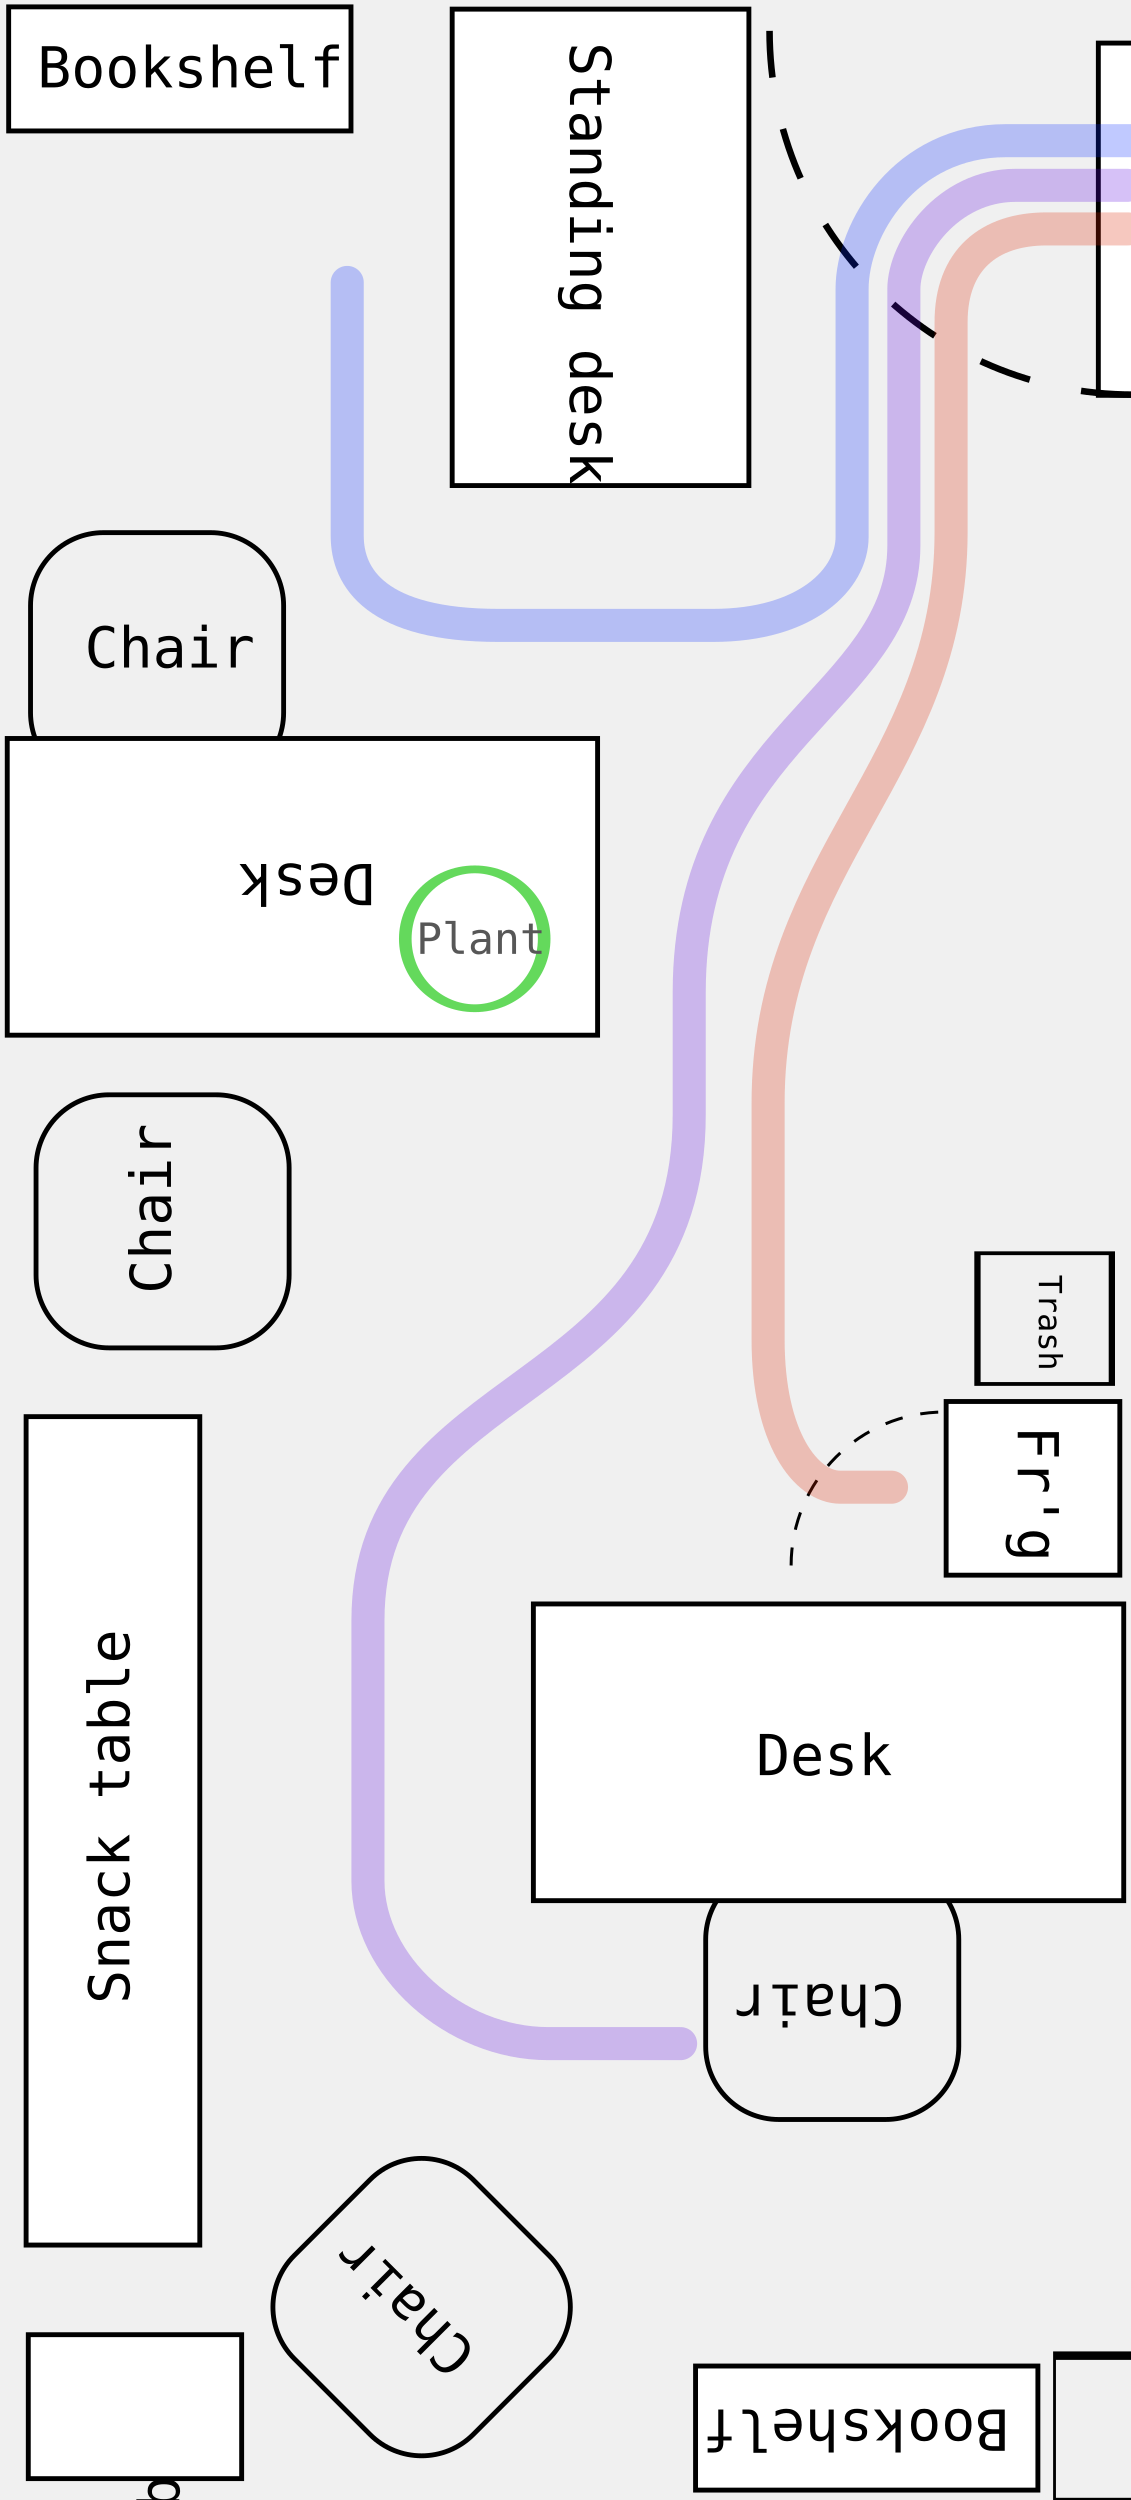
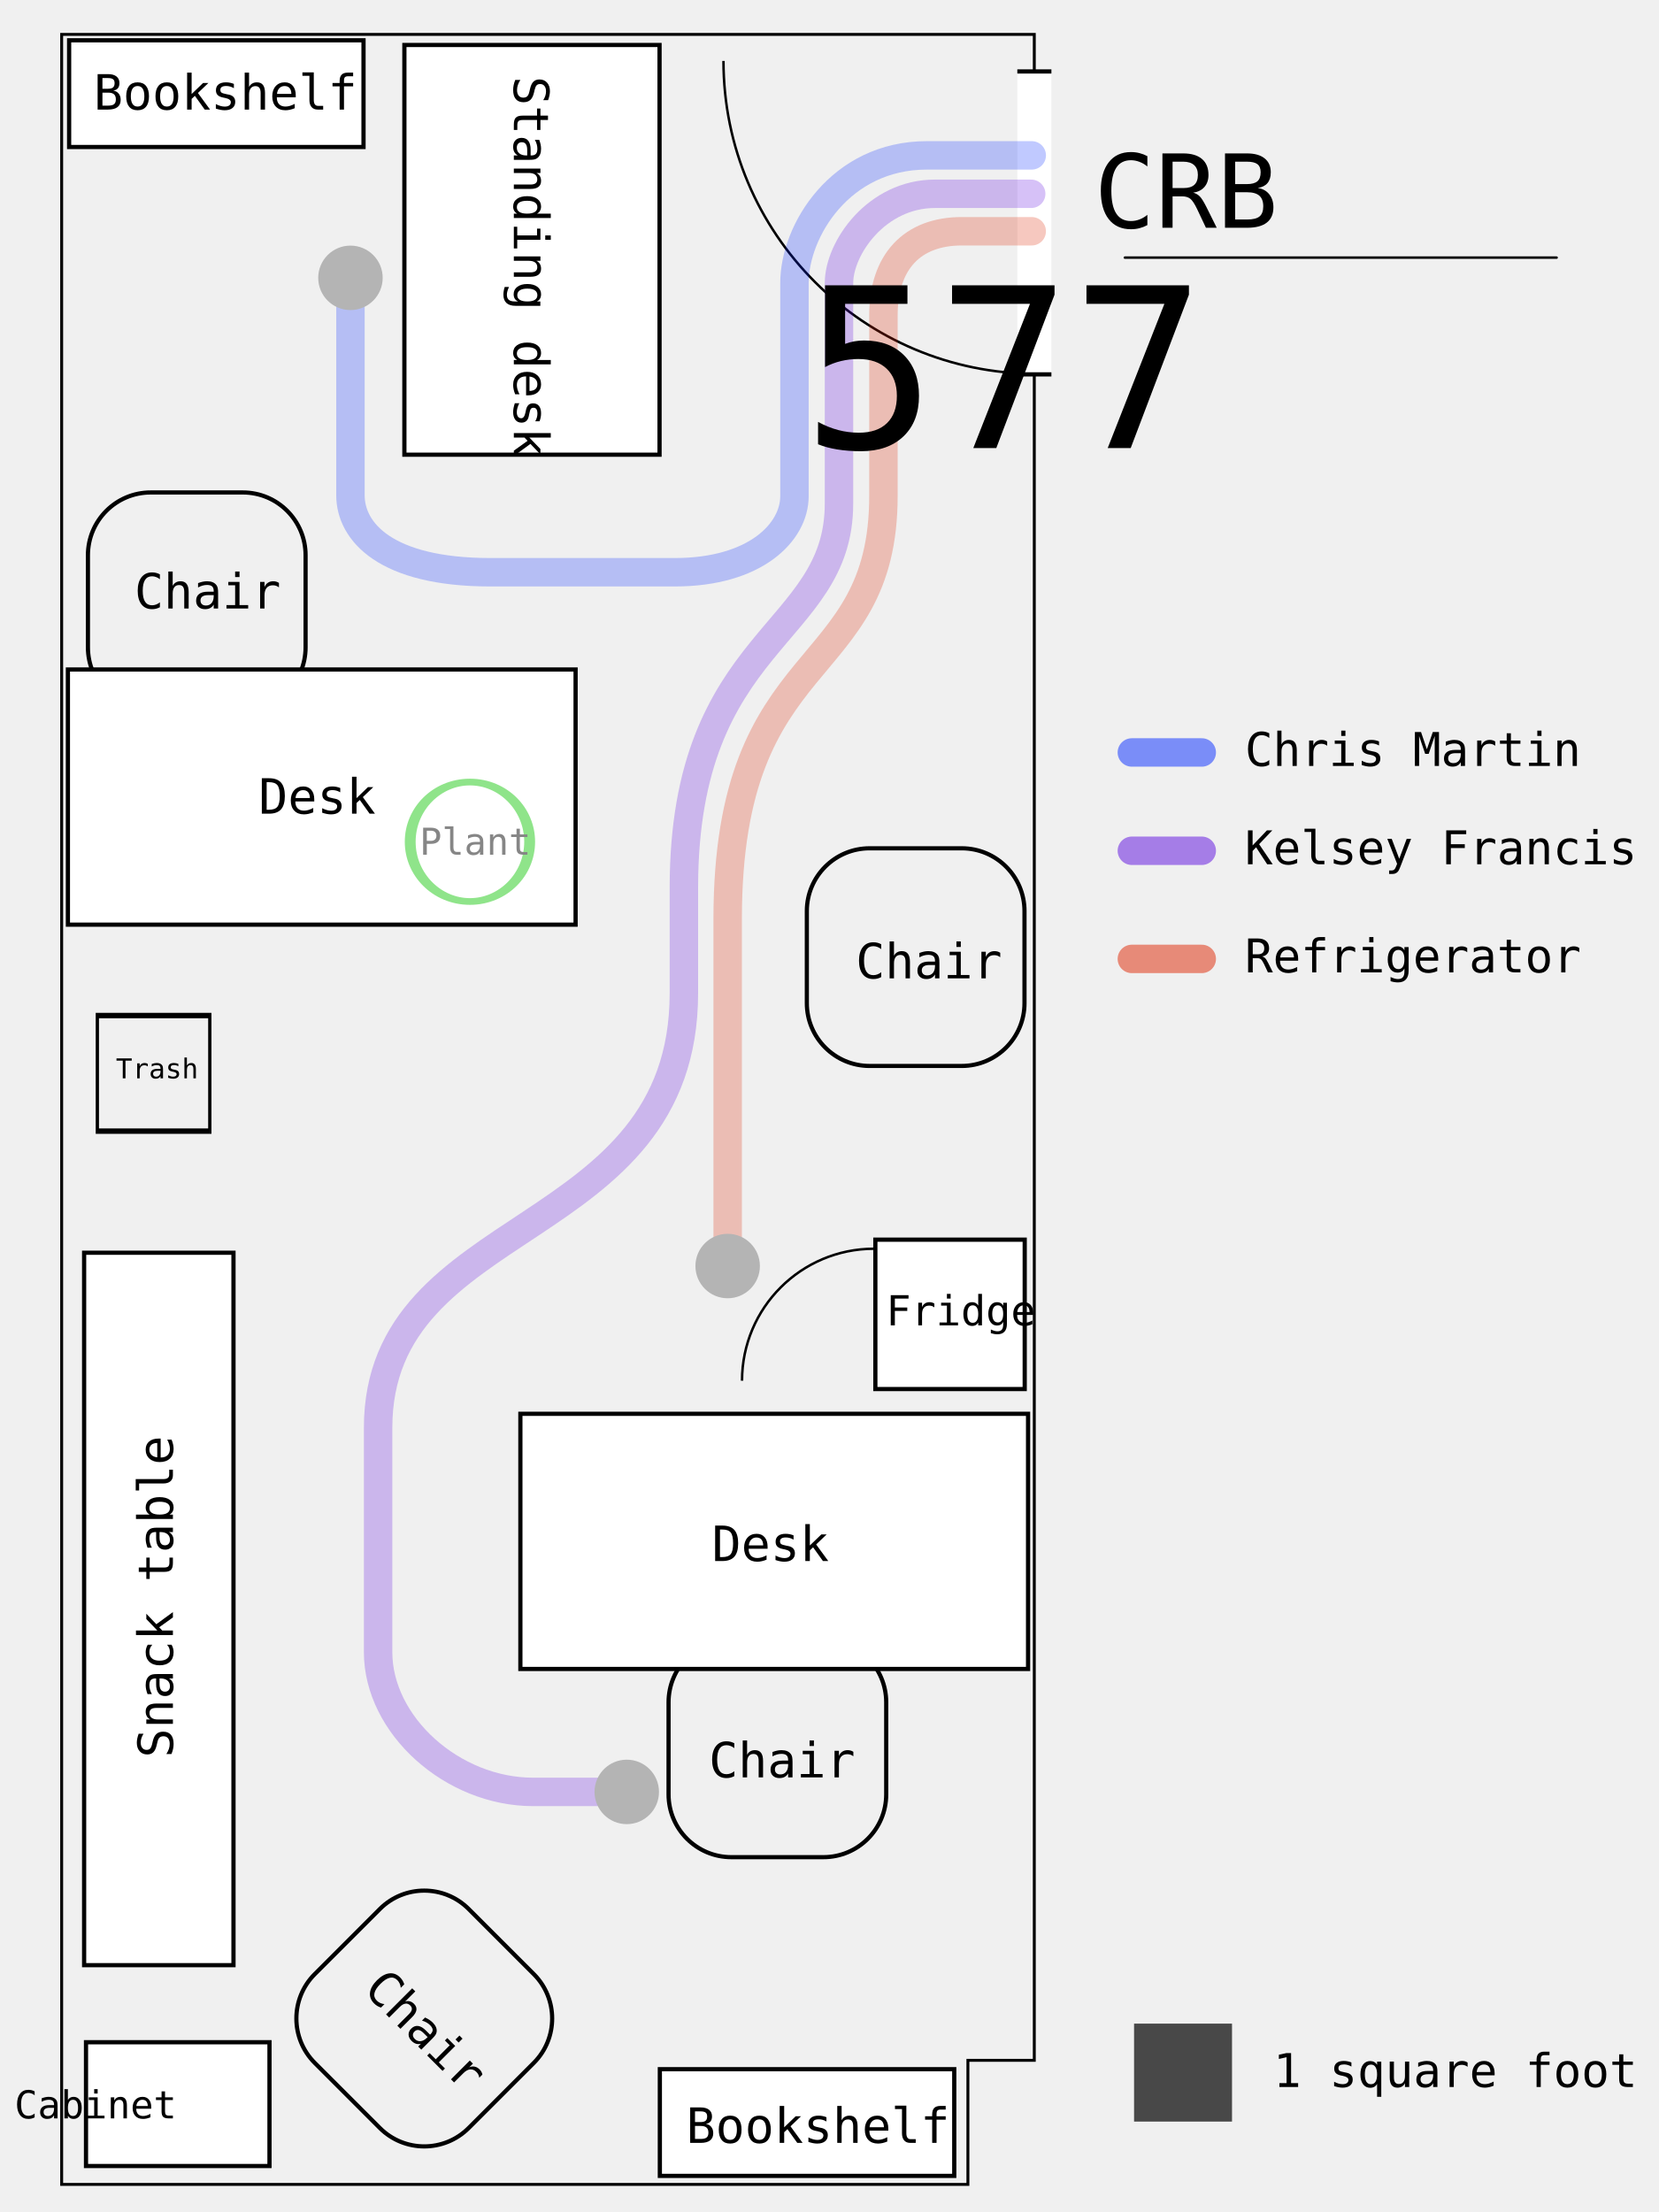
- <svg xmlns="http://www.w3.org/2000/svg" width="10260" height="22680" id="svg2" version="1.1">
+ <svg xmlns="http://www.w3.org/2000/svg" width="675" height="900" id="svg2" version="1.1">
  <defs id="defs4">
-     </defs>
-   <g id="layer1" transform="translate(0,21627.675)">
-     <g id="g3595" transform="matrix(0,1,-1,0,-11587.383,-23751.367)">
+     <marker orient="auto" refY="0.0" refX="0.0" id="DotS" style="overflow:visible">
+       <path id="path4172" d="M -2.5,-1.0 C -2.5,1.76 -4.74,4.0 -7.5,4.0 C -10.26,4.0 -12.5,1.76 -12.5,-1.0 C -12.5,-3.76 -10.26,-6.0 -7.5,-6.0 C -4.74,-6.0 -2.5,-3.76 -2.5,-1.0 z " style="fill-rule:evenodd;stroke:#000000;stroke-width:1.0pt" transform="scale(0.2) translate(7.4, 1)" />
+     </marker>
+   </defs>
+   <g id="layer1" transform="translate(0,-152.325)">
+     <g id="g3595" transform="matrix(0,0.03857035,-0.03857035,0,-440.6211,85.51439)">
      <path id="rect2816" d="m 2206.614,-18381.266 4322,0 0,2691.7 -4322,0 0,-2691.7 z" style="fill:#ffffff;fill-opacity:1;fill-rule:evenodd;stroke:#000000;stroke-width:44.4;stroke-miterlimit:4;stroke-opacity:1;stroke-dasharray:none" />
-       <text id="text3591" y="-16758.281" x="2506.812" style="font-size:512.971px;font-style:normal;font-weight:normal;text-align:justify;text-anchor:start;fill:#000000;fill-opacity:1;stroke:none;font-family:Consolas;-inkscape-font-specification:Consolas" xml:space="preserve">
-         <tspan y="-16758.281" x="2506.812" id="tspan3593">Standing desk</tspan>
+       <text id="text3591" y="-16844.215" x="2535.458" style="font-size:512.971px;font-style:normal;font-weight:normal;text-align:justify;text-anchor:start;fill:#000000;fill-opacity:1;stroke:none;font-family:Consolas;-inkscape-font-specification:Consolas" xml:space="preserve">
+         <tspan y="-16844.215" x="2535.458" id="tspan3593">Standing desk</tspan>
      </text>
    </g>
-     <g id="g3650" transform="matrix(0,-1,1,0,18023.881,-3335.844)">
+     <g id="g3650" transform="matrix(0,-0.03857035,0.03857035,0,720.2781,871.8431)">
      <path style="fill:#ffffff;fill-opacity:1;fill-rule:evenodd;stroke:#000000;stroke-width:44.4;stroke-miterlimit:4;stroke-opacity:1;stroke-dasharray:none" d="m -2075.524,-17787.004 7515.6,0 0,1575.6 -7515.6,0 0,-1575.6 z" id="path3652" />
      <text xml:space="preserve" style="font-size:512.971px;font-style:normal;font-weight:normal;text-align:justify;text-anchor:start;fill:#000000;fill-opacity:1;stroke:none;font-family:Consolas;-inkscape-font-specification:Consolas" x="112.499" y="-16850.369" id="text3654">
        <tspan id="tspan3656" x="112.499" y="-16850.369">Snack table</tspan>
      </text>
    </g>
-     <g transform="translate(10835.804,-2409.662)" id="g3658">
-       <path id="path3660" d="m -278.369,-18827.226 0,3195.6 -593.318,0 0,-3195.6 593.318,0 z" style="fill:#ffffff;fill-opacity:1;fill-rule:evenodd;stroke:#000000;stroke-width:44.4;stroke-miterlimit:4;stroke-opacity:1;stroke-dasharray:none" />
-     </g>
-     <g transform="matrix(0.1648956,0,0,0.493403,9202.79,8812.088)" id="g3666" style="stroke:#000000;fill:none;fill-opacity:1;stroke-opacity:1">
-       <path id="path3668" d="m 2206.614,-18381.266 4322,0 0,2691.7 -4322,0 0,-2691.7 z" style="fill:none;fill-opacity:1;fill-rule:evenodd;stroke:#000000;stroke-width:155.66;stroke-miterlimit:4;stroke-opacity:1;stroke-dasharray:none" />
-     </g>
-     <g transform="matrix(-1,0,0,-1,11622.345,-15852.631)" id="g3698">
+     <g transform="matrix(-0.03857035,0,0,-0.03857035,473.3686,389.0665)" id="g3698">
      <path id="path3700" d="m 2206.614,-16815.166 3105.6,0 0,1125.6 -3105.6,0 0,-1125.6 z" style="fill:#ffffff;fill-opacity:1;fill-rule:evenodd;stroke:#000000;stroke-width:44.4;stroke-miterlimit:4;stroke-opacity:1;stroke-dasharray:none" />
-       <text id="text3702" y="-16084.478" x="2465.724" style="font-size:512.971px;font-style:normal;font-weight:normal;text-align:justify;text-anchor:start;fill:#000000;fill-opacity:1;stroke:none;font-family:Consolas;-inkscape-font-specification:Consolas" xml:space="preserve">
-         <tspan y="-16084.478" x="2465.724" id="tspan3704">Bookshelf</tspan>
+       <text id="text3702" y="16466.951" x="-5033.835" style="font-size:512.971px;font-style:normal;font-weight:normal;text-align:justify;text-anchor:start;fill:#000000;fill-opacity:1;stroke:none;font-family:Consolas;-inkscape-font-specification:Consolas" xml:space="preserve" transform="scale(-1,-1)">
+         <tspan y="16466.951" x="-5033.835" id="tspan3704">Bookshelf</tspan>
      </text>
    </g>
-     <g id="g3706" transform="translate(-2128.026,-4750.215)">
+     <g id="g3706" transform="matrix(0.03857035,0,0,0.03857035,-56.98789,817.2904)">
      <path style="fill:#ffffff;fill-opacity:1;fill-rule:evenodd;stroke:#000000;stroke-width:44.4;stroke-miterlimit:4;stroke-opacity:1;stroke-dasharray:none" d="m 2206.614,-16815.166 3105.6,0 0,1125.6 -3105.6,0 0,-1125.6 z" id="path3708" />
      <text xml:space="preserve" style="font-size:512.971px;font-style:normal;font-weight:normal;text-align:justify;text-anchor:start;fill:#000000;fill-opacity:1;stroke:none;font-family:Consolas;-inkscape-font-specification:Consolas" x="2465.724" y="-16084.478" id="text3710">
        <tspan id="tspan3712" x="2465.724" y="-16084.478">Bookshelf</tspan>
      </text>
    </g>
-     <path style="fill:none;stroke:#000000;stroke-width:48.689;stroke-miterlimit:4;stroke-opacity:1;stroke-dasharray:389.51,389.51;stroke-dashoffset:0" id="path3714" d="M 10293.542,2777.848 A 2700.587,2700.587 0 0 1 7592.955,77.26" transform="matrix(1.222049,0,0,1.222049,-2297.675,-21442.146)" />
-     <g id="g3722" transform="matrix(-1,0,0,-1,15326.133,-24396.201)">
+     <path style="fill:none;stroke:#000000;stroke-width:21.216;stroke-miterlimit:4;stroke-opacity:1;stroke-dasharray:none;stroke-dashoffset:0" id="path3714" d="M 10293.542,2777.848 A 2700.587,2700.587 0 0 1 7592.955,77.26" transform="matrix(0.04713485,0,0,0.04713485,-63.53131,173.4768)" />
+     <g id="g3722" transform="matrix(-0.03857035,0,0,-0.03857035,616.225,59.53788)">
      <g id="g3690" transform="matrix(0,-1,1,0,22432.305,-13276.157)">
        <path style="fill:#ffffff;fill-opacity:1;fill-rule:evenodd;stroke:#000000;stroke-width:44.4;stroke-miterlimit:4;stroke-opacity:1;stroke-dasharray:none" d="m 2206.614,-17265.166 1575.6,0 0,1575.6 -1575.6,0 0,-1575.6 z" id="path3692" />
-         <text xml:space="preserve" style="font-size:512.971px;font-style:normal;font-weight:normal;text-align:justify;text-anchor:start;fill:#000000;fill-opacity:1;stroke:none;font-family:Consolas;-inkscape-font-specification:Consolas" x="2426.585" y="-16338.882" id="text3694">
-           <tspan id="tspan3696" x="2426.585" y="-16338.882">Fr'g</tspan>
+         <text xml:space="preserve" style="font-size:437.119px;font-style:normal;font-weight:normal;text-align:justify;text-anchor:start;fill:#000000;fill-opacity:1;stroke:none;font-family:Consolas;-inkscape-font-specification:Consolas" x="15802.275" y="3110.637" id="text3694" transform="matrix(0,-1,1,0,0,0)">
+           <tspan id="tspan3696" x="15802.275" y="3110.637">Fridge</tspan>
        </text>
      </g>
-       <path style="fill:none;stroke:#000000;stroke-width:52.953;stroke-miterlimit:4;stroke-opacity:1;stroke-dasharray:317.72, 317.72;stroke-dashoffset:0" id="path3718" d="m 10293.542,2777.848 c -1491.493,1e-4 -2700.587,-1209.094 -2700.587,-2700.587 0,-6.5e-5 0,-1.31e-4 0,-1.97e-4" transform="matrix(0,-0.5155483,0.5155483,0,6716.991,-11663.812)" />
+       <path style="fill:none;stroke:#000000;stroke-width:50.289;stroke-miterlimit:4;stroke-opacity:1;stroke-dasharray:none;stroke-dashoffset:0" id="path3718" d="m 10293.542,2777.848 c -1491.493,1e-4 -2700.587,-1209.094 -2700.587,-2700.587 0,-6.5e-5 0,-1.31e-4 0,-1.97e-4" transform="matrix(0,-0.5155483,0.5155483,0,6716.991,-11663.812)" />
    </g>
-     <g id="g3789" transform="matrix(0,1,-1,0,7209.126,-14602.35)">
+     <g id="g3789" transform="matrix(0.03857035,0,0,0.03857035,-127.9325,676.5156)">
      <g id="g3760">
        <g style="fill:none;stroke:#000000;stroke-width:0.809;stroke-opacity:1" id="g3731" transform="matrix(0.2744757,0,0,0.4529541,3738.09,5448.258)">
          <path style="fill:none;stroke:#000000;stroke-width:125.923;stroke-miterlimit:4;stroke-opacity:1;stroke-dasharray:none" d="m 2206.614,-18381.266 4322,0 0,2691.7 -4322,0 0,-2691.7 z" id="path3733" />
        </g>
      </g>
      <text id="text3710-4" y="-2215.316" x="4539.113" style="font-size:288.908px;font-style:normal;font-weight:normal;text-align:justify;text-anchor:start;fill:#000000;fill-opacity:1;stroke:none;font-family:Consolas;-inkscape-font-specification:Consolas" xml:space="preserve">
        <tspan y="-2215.316" x="4539.113" id="tspan3712-1">Trash</tspan>
      </text>
    </g>
-     <path style="fill:none;stroke:#dd2400;stroke-width:300;stroke-linecap:round;stroke-linejoin:miter;stroke-miterlimit:4;stroke-opacity:1;stroke-dasharray:none;opacity:0.25" d="m 10232.949,-19550.994 -737.359,0 c -525.795,0 -867.379,284.23 -867.379,845.38 l 0,1903.456 c 0,2159.055 -1660,2964.024 -1660,5181.789 l 0,2146.994 c 0,896.149 346.544,1337.594 655.594,1337.594 l 464.004,0" id="path3796" />
-     <path style="fill:none;stroke:#0329ff;stroke-width:300;stroke-linecap:round;stroke-linejoin:miter;stroke-opacity:1;stroke-miterlimit:4;stroke-dasharray:none;opacity:0.25" d="m 10254.67,1276.142 -1127.899,0 c -915.528,0 -1396.629,800.332 -1396.629,1344.629 l 0,2250.548 c 0,378.24 -409.129,802.369 -1262.369,802.369 l -1945.607,0 c -1107.853,0 -1372.154,-429.301 -1372.154,-812.154 l 0,-2299.473" id="path3800" transform="translate(0,-21627.675)" />
-     <path style="fill:none;stroke:#5a09de;stroke-width:300;stroke-linecap:round;stroke-linejoin:miter;stroke-opacity:1;stroke-miterlimit:4;stroke-dasharray:none;opacity:0.25" d="m 10227.379,1681.411 -1014.948,0 c -616.503,0 -1012.609,572.883 -1012.609,941.898 l 0,2326.288 c 0,1402.104 -1947.213,1725.453 -1947.213,4052.661 l 0,1110.374 c 0,2630.618 -2914.58,2322.071 -2914.58,4587.707 l 0,2364.155 c 0,772.116 783.776,1475.193 1635.193,1475.193 l 1201.221,0" id="path3810" transform="translate(0,-21627.675)" />
-     <g transform="matrix(0,-1,1,0,17881.828,2673.519)" id="g3812">
+     <g transform="matrix(0,-0.03857035,0.03857035,0,714.7991,1103.626)" id="g3812">
      <path id="path3814" d="m 1815.214,-17625.166 1305.6,0 0,1935.6 -1305.6,0 0,-1935.6 z" style="fill:#ffffff;fill-opacity:1;fill-rule:evenodd;stroke:#000000;stroke-width:44.4;stroke-miterlimit:4;stroke-opacity:1;stroke-dasharray:none" />
-       <text id="text3816" y="-16896.414" x="2460.768" style="font-size:512.971px;font-style:normal;font-weight:normal;text-align:center;text-anchor:middle;fill:#000000;fill-opacity:1;stroke:none;font-family:Consolas;-inkscape-font-specification:Consolas" xml:space="preserve">
-         <tspan y="-16896.414" x="2460.768" id="tspan3818">F</tspan>
-         <tspan y="-16255.2" x="2460.768" id="tspan3820">cab</tspan>
+       <text id="text3816" y="-2317.555" x="-16668.734" style="font-size:405.988px;font-style:normal;font-weight:normal;text-align:center;text-anchor:middle;fill:#000000;fill-opacity:1;stroke:none;font-family:Consolas;-inkscape-font-specification:Consolas" xml:space="preserve" transform="matrix(0,1,-1,0,0,0)">
+         <tspan y="-2317.555" x="-16668.734" id="tspan3820">Cabinet</tspan>
      </text>
    </g>
-     <g id="g3789-4" transform="translate(-1825.267,-23588.394)">
+     <g id="g3789-4" transform="matrix(-0.03857035,0,0,-0.03857035,499.8512,1044.737)">
      <g id="g3896-8" transform="matrix(0,-1,1,0,5632.548,17701.486)">
        <g style="stroke:#000000;stroke-width:44;stroke-miterlimit:4;stroke-opacity:1;stroke-dasharray:none" id="g3884-6">
-           <text xml:space="preserve" style="font-size:512.971px;font-style:normal;font-weight:normal;text-align:justify;text-anchor:start;fill:#000000;fill-opacity:1;stroke:none;font-family:Consolas;-inkscape-font-specification:Consolas" x="4003.146" y="-2256.316" id="text3710-3-1">
-             <tspan id="tspan3712-7-5" x="4003.146" y="-2256.316">Chair</tspan>
+           <text xml:space="preserve" style="font-size:512.971px;font-style:normal;font-weight:normal;text-align:justify;text-anchor:start;fill:#000000;fill-opacity:1;stroke:none;font-family:Consolas;-inkscape-font-specification:Consolas" x="1699.83" y="4884.815" id="text3710-3-1" transform="matrix(0,-1,1,0,0,0)">
+             <tspan id="tspan3712-7-5" x="1699.83" y="4884.815">Chair</tspan>
          </text>
          <rect ry="662.5" rx="662.5" y="-3480.281" x="3512.767" height="2296" width="2296" id="rect3894-7" style="fill:none;stroke:#000000;stroke-width:44;stroke-linecap:round;stroke-linejoin:round;stroke-miterlimit:4;stroke-opacity:1;stroke-dasharray:none;stroke-dashoffset:0" />
        </g>
      </g>
    </g>
-     <g id="g3896" transform="matrix(-0.7071068,-0.7071068,0.7071068,-0.7071068,8769.832,948.8133)">
+     <g id="g3896" transform="matrix(-0.02727335,-0.02727335,0.02727335,-0.02727335,363.3462,1037.104)">
      <g style="stroke:#000000;stroke-width:44;stroke-miterlimit:4;stroke-opacity:1;stroke-dasharray:none" id="g3884">
-         <text xml:space="preserve" style="font-size:512.971px;font-style:normal;font-weight:normal;text-align:justify;text-anchor:start;fill:#000000;fill-opacity:1;stroke:none;font-family:Consolas;-inkscape-font-specification:Consolas" x="4003.146" y="-2256.316" id="text3710-3">
-           <tspan id="tspan3712-7" x="4003.146" y="-2256.316">Chair</tspan>
+         <text xml:space="preserve" style="font-size:512.971px;font-style:normal;font-weight:normal;text-align:justify;text-anchor:start;fill:#000000;fill-opacity:1;stroke:none;font-family:Consolas;-inkscape-font-specification:Consolas" x="-5333.665" y="2586.691" id="text3710-3" transform="scale(-1,-1)">
+           <tspan id="tspan3712-7" x="-5333.665" y="2586.691">Chair</tspan>
        </text>
        <rect ry="662.5" rx="662.5" y="-3480.281" x="3512.767" height="2296" width="2296" id="rect3894" style="fill:none;stroke:#000000;stroke-width:44;stroke-linecap:round;stroke-linejoin:round;stroke-miterlimit:4;stroke-opacity:1;stroke-dasharray:none;stroke-dashoffset:0" />
      </g>
    </g>
-     <g id="g3789-4-9" transform="matrix(0,1,-1,0,14465.719,-18947.942)">
+     <g id="g3789-4-9" transform="matrix(0,0.03857035,-0.03857035,0,583.0386,269.6792)">
      <g id="g3896-8-6" transform="matrix(0,-1,1,0,5632.548,17701.486)">
        <g style="stroke:#000000;stroke-width:44;stroke-miterlimit:4;stroke-opacity:1;stroke-dasharray:none" id="g3884-6-2">
          <text xml:space="preserve" style="font-size:512.971px;font-style:normal;font-weight:normal;text-align:justify;text-anchor:start;fill:#000000;fill-opacity:1;stroke:none;font-family:Consolas;-inkscape-font-specification:Consolas" x="4003.146" y="-2256.316" id="text3710-3-1-2">
            <tspan id="tspan3712-7-5-1" x="4003.146" y="-2256.316">Chair</tspan>
          </text>
          <rect ry="662.5" rx="662.5" y="-3480.281" x="3512.767" height="2296" width="2296" id="rect3894-7-8" style="fill:none;stroke:#000000;stroke-width:44;stroke-linecap:round;stroke-linejoin:round;stroke-miterlimit:4;stroke-opacity:1;stroke-dasharray:none;stroke-dashoffset:0" />
        </g>
      </g>
    </g>
-     <g id="g3682" transform="matrix(-1,0,0,-1,7627.959,-30617.728)">
+     <g id="g3682" transform="matrix(-0.03857035,0,0,-0.03857035,319.3038,-180.4286)">
      <path style="fill:#ffffff;fill-opacity:1;fill-rule:evenodd;stroke:#000000;stroke-width:44.4;stroke-miterlimit:4;stroke-opacity:1;stroke-dasharray:none" d="m 2206.614,-18381.266 5355.6,0 0,2691.7 -5355.6,0 0,-2691.7 z" id="path3684" />
-       <text xml:space="preserve" style="font-size:512.971px;font-style:normal;font-weight:normal;text-align:justify;text-anchor:start;fill:#000000;fill-opacity:1;stroke:none;font-family:Consolas;-inkscape-font-specification:Consolas" x="4226.977" y="-16828.117" id="text3686">
-         <tspan id="tspan3688" x="4226.977" y="-16828.117">Desk</tspan>
+       <text xml:space="preserve" style="font-size:512.971px;font-style:normal;font-weight:normal;text-align:justify;text-anchor:start;fill:#000000;fill-opacity:1;stroke:none;font-family:Consolas;-inkscape-font-specification:Consolas" x="-5550.732" y="17210.592" id="text3686" transform="scale(-1,-1)">
+         <tspan id="tspan3688" x="-5550.732" y="17210.592">Desk</tspan>
      </text>
    </g>
-     <g id="g4003" style="opacity:0.658">
-       <path transform="matrix(1.052495,0,0,0.6504774,-8746.04,-17095.373)" d="m 13000.365,6125.579 a 598.578,968.519 0 1 1 -1197.156,0 598.578,968.519 0 1 1 1197.156,0 z" id="path3716" style="opacity:1;fill:none;stroke:#13c608;stroke-width:108.772;stroke-miterlimit:4;stroke-opacity:1;stroke-dasharray:none" />
+     <g id="g4003" style="opacity:0.473" transform="matrix(0.03857035,0,0,0.03857035,25.09082,1000.508)">
+       <path transform="matrix(1.052495,0,0,0.6504774,-8746.04,-17095.373)" d="m 13000.365,6125.579 c 0,534.899 -267.992,968.519 -598.578,968.519 -330.585,0 -598.578,-433.621 -598.578,-968.519 0,-534.899 267.993,-968.519 598.578,-968.519 330.586,0 598.578,433.621 598.578,968.519 z" id="path3716" style="fill:none;stroke:#13c608;stroke-width:108.772;stroke-miterlimit:4;stroke-opacity:1;stroke-dasharray:none" />
      <text id="text3710-7" y="-12974.479" x="3775.684" style="font-size:390.546px;font-style:normal;font-weight:normal;text-align:justify;text-anchor:start;fill:#000000;fill-opacity:1;stroke:none;font-family:Consolas;-inkscape-font-specification:Consolas" xml:space="preserve">
        <tspan y="-12974.479" x="3775.684" id="tspan3712-6">Plant</tspan>
      </text>
    </g>
-     <g transform="matrix(0,-1,1,0,-5490.719,-247.4078)" id="g4079">
+     <g transform="matrix(0,-0.03857035,0.03857035,0,-186.6881,990.9651)" id="g4079">
      <g transform="matrix(0,-1,1,0,5632.548,17701.486)" id="g4081">
        <g id="g4083" style="stroke:#000000;stroke-width:44;stroke-miterlimit:4;stroke-opacity:1;stroke-dasharray:none">
-           <text id="text4085" y="-2256.316" x="4003.146" style="font-size:512.971px;font-style:normal;font-weight:normal;text-align:justify;text-anchor:start;fill:#000000;fill-opacity:1;stroke:none;font-family:Consolas;-inkscape-font-specification:Consolas" xml:space="preserve">
-             <tspan y="-2256.316" x="4003.146" id="tspan4087">Chair</tspan>
+           <text id="text4085" y="2638.79" x="-5384.01" style="font-size:512.971px;font-style:normal;font-weight:normal;text-align:justify;text-anchor:start;fill:#000000;fill-opacity:1;stroke:none;font-family:Consolas;-inkscape-font-specification:Consolas" xml:space="preserve" transform="scale(-1,-1)">
+             <tspan y="2638.79" x="-5384.01" id="tspan4087">Chair</tspan>
          </text>
          <rect style="fill:none;stroke:#000000;stroke-width:44;stroke-linecap:round;stroke-linejoin:round;stroke-miterlimit:4;stroke-opacity:1;stroke-dasharray:none;stroke-dashoffset:0" id="rect4089" width="2296" height="2296" x="3512.767" y="-3480.281" rx="662.5" ry="662.5" />
        </g>
      </g>
    </g>
-     <g transform="translate(2632.205,11304.63)" id="g3674">
+     <g transform="matrix(0.03857035,0,0,0.03857035,126.6158,1436.531)" id="g3674">
      <path id="path3676" d="m 2206.614,-18381.266 5355.6,0 0,2691.7 -5355.6,0 0,-2691.7 z" style="fill:#ffffff;fill-opacity:1;fill-rule:evenodd;stroke:#000000;stroke-width:44.4;stroke-miterlimit:4;stroke-opacity:1;stroke-dasharray:none" />
      <text id="text3678" y="-16828.117" x="4226.977" style="font-size:512.971px;font-style:normal;font-weight:normal;text-align:justify;text-anchor:start;fill:#000000;fill-opacity:1;stroke:none;font-family:Consolas;-inkscape-font-specification:Consolas" xml:space="preserve">
        <tspan y="-16828.117" x="4226.977" id="tspan3680">Desk</tspan>
      </text>
    </g>
+     <path style="fill:none;stroke:#000000;stroke-width:1.184;stroke-miterlimit:4;stroke-opacity:1" d="m 25.091,166.321 395.732,0 0,824.292 -27.013,0 0,50.484 -368.719,0 z" id="rect3068" />
+     <g transform="matrix(0.02337371,0,0,0.03857035,434.293,907.5664)" id="g3658" style="fill:#ffffff;fill-opacity:1">
+       <path style="fill:#ffffff;fill-opacity:1;fill-rule:evenodd;stroke:none" d="m -871.686,-18827.226 593.318,0 0,3195.6 -593.318,0 z" id="path5102" />
+       <path id="path3660" d="m -871.686,-18827.226 593.318,0 m 0,3195.6 -593.318,0" style="fill:#ffffff;fill-opacity:1;fill-rule:evenodd;stroke:#000000;stroke-width:44.4;stroke-miterlimit:4;stroke-opacity:1;stroke-dasharray:none" />
+     </g>
+     <path style="opacity:0.25;fill:none;stroke:#dd2400;stroke-width:11.571;stroke-linecap:round;stroke-linejoin:miter;stroke-miterlimit:4;stroke-opacity:1;stroke-dasharray:none;marker-end:url(#DotS)" d="m 419.779,246.419 -28.44,0 c -20.28,0 -31.893,12.525 -31.893,34.169 l 0,73.417 c 0,76.646 -63.38,59.176 -63.38,172.337 l 0,141.327" id="path3796" />
+     <path style="opacity:0.25;fill:none;stroke:#0329ff;stroke-width:11.571;stroke-linecap:round;stroke-linejoin:miter;stroke-miterlimit:4;stroke-opacity:1;stroke-dasharray:none;marker-end:url(#DotS)" d="m 419.788,215.542 -42.675,0 c -35.312,0 -53.868,30.869 -53.868,51.863 l 0,86.804 c 0,14.589 -15.78,30.948 -48.69,30.948 l -75.043,0 c -42.73,0 -56.924,-16.558 -56.924,-31.325 l 0,-88.692" id="path3800" />
+     <path style="opacity:0.25;fill:none;stroke:#5a09de;stroke-width:11.571;stroke-linecap:round;stroke-linejoin:miter;stroke-miterlimit:4;stroke-opacity:1;stroke-dasharray:none;marker-end:url(#DotS)" d="m 419.564,231.174 -39.147,0 c -23.779,0 -39.057,22.096 -39.057,36.329 l 0,89.726 c 0,54.08 -63.105,53.845 -63.105,156.313 l 0,42.827 c 0,101.464 -124.416,89.563 -124.416,176.95 l 0,91.186 c 0,29.781 30.23,56.899 63.07,56.899 l 38.332,0" id="path3810" />
+     <rect style="fill:#484848;fill-opacity:1;stroke:none" id="rect3917" width="39.854" height="39.854" x="461.417" y="975.68" />
+     <text id="text3678-8" y="1001.472" x="518.059" style="font-size:18.93px;font-style:normal;font-weight:normal;text-align:justify;text-anchor:start;fill:#000000;fill-opacity:1;stroke:none;font-family:Consolas;-inkscape-font-specification:Consolas" xml:space="preserve">
+       <tspan y="1001.472" x="518.059" id="tspan3680-7">1 square foot</tspan>
+     </text>
+     <text xml:space="preserve" style="font-size:41.507px;font-style:normal;font-weight:normal;text-align:center;text-anchor:middle;fill:#000000;fill-opacity:1;stroke:none;font-family:Consolas;-inkscape-font-specification:Consolas" x="545.04" y="244.996" id="text3710-9">
+       <tspan x="545.04" y="244.996" id="tspan4038">CRB</tspan>
+     </text>
+     <text id="text4042" y="334.626" x="545.257" style="font-size:90.835px;font-style:normal;font-weight:normal;text-align:center;text-anchor:middle;fill:#000000;fill-opacity:1;stroke:none;font-family:Consolas;-inkscape-font-specification:Consolas" xml:space="preserve">
+       <tspan id="tspan4044" y="334.626" x="545.257">577</tspan>
+     </text>
+     <path style="fill:none;stroke:#000000;stroke-width:1px;stroke-linecap:round;stroke-linejoin:miter;stroke-opacity:1" d="m 457.676,257.141 175.672,0" id="path4046" />
+     <path style="opacity:0.5;fill:none;stroke:#dd2400;stroke-width:11.571;stroke-linecap:round;stroke-linejoin:miter;stroke-miterlimit:4;stroke-opacity:1;stroke-dasharray:none" d="m 488.959,542.478 -28.44,0" id="path3796-1" />
+     <text id="text3678-8-3" y="547.978" x="506.505" style="font-size:18.93px;font-style:normal;font-weight:normal;text-align:justify;text-anchor:start;fill:#000000;fill-opacity:1;stroke:none;font-family:Consolas;-inkscape-font-specification:Consolas" xml:space="preserve">
+       <tspan y="547.978" x="506.505" id="tspan3680-7-6">Refrigerator</tspan>
+     </text>
+     <path id="path4087" d="m 488.959,498.478 -28.44,0" style="opacity:0.5;fill:none;stroke:#5a09de;stroke-width:11.571;stroke-linecap:round;stroke-linejoin:miter;stroke-miterlimit:4;stroke-opacity:1;stroke-dasharray:none" />
+     <text xml:space="preserve" style="font-size:18.93px;font-style:normal;font-weight:normal;text-align:justify;text-anchor:start;fill:#000000;fill-opacity:1;stroke:none;font-family:Consolas;-inkscape-font-specification:Consolas" x="506.505" y="503.978" id="text4089">
+       <tspan id="tspan4091" x="506.505" y="503.978">Kelsey Francis</tspan>
+     </text>
+     <path style="opacity:0.5;fill:none;stroke:#0329ff;stroke-width:11.571;stroke-linecap:round;stroke-linejoin:miter;stroke-miterlimit:4;stroke-opacity:1;stroke-dasharray:none" d="m 488.959,458.478 -28.44,0" id="path4093" />
+     <text id="text4095" y="463.978" x="506.505" style="font-size:18.93px;font-style:normal;font-weight:normal;text-align:justify;text-anchor:start;fill:#000000;fill-opacity:1;stroke:none;font-family:Consolas;-inkscape-font-specification:Consolas" xml:space="preserve">
+       <tspan y="463.978" x="506.505" id="tspan4097">Chris Martin</tspan>
+     </text>
  </g>
</svg>
